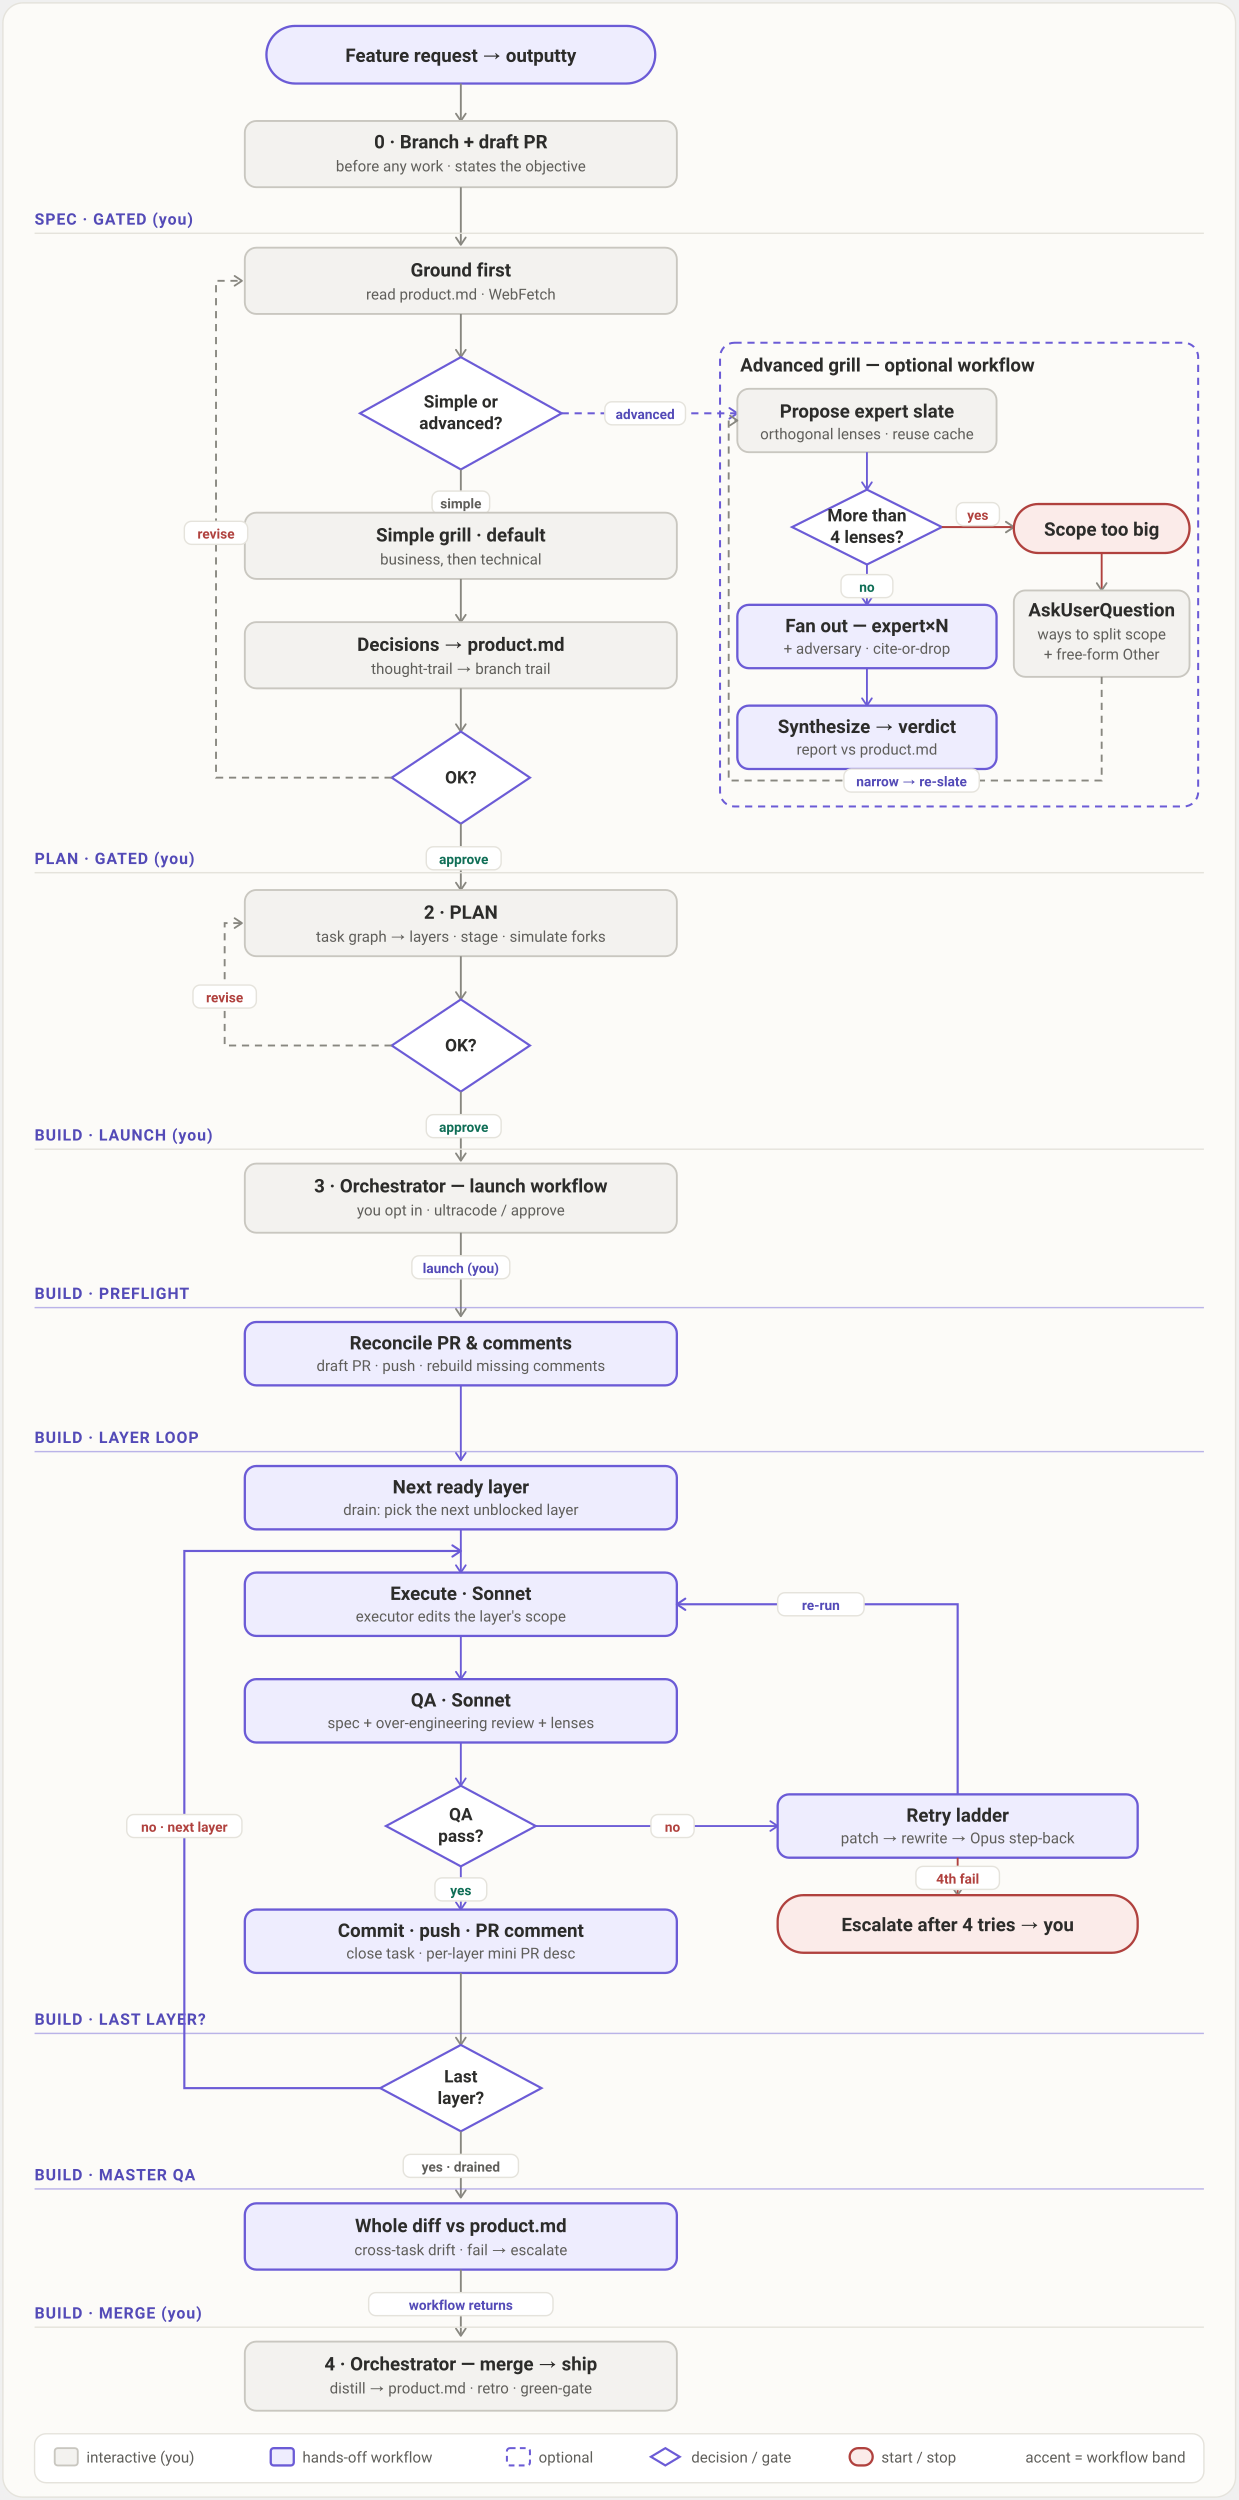
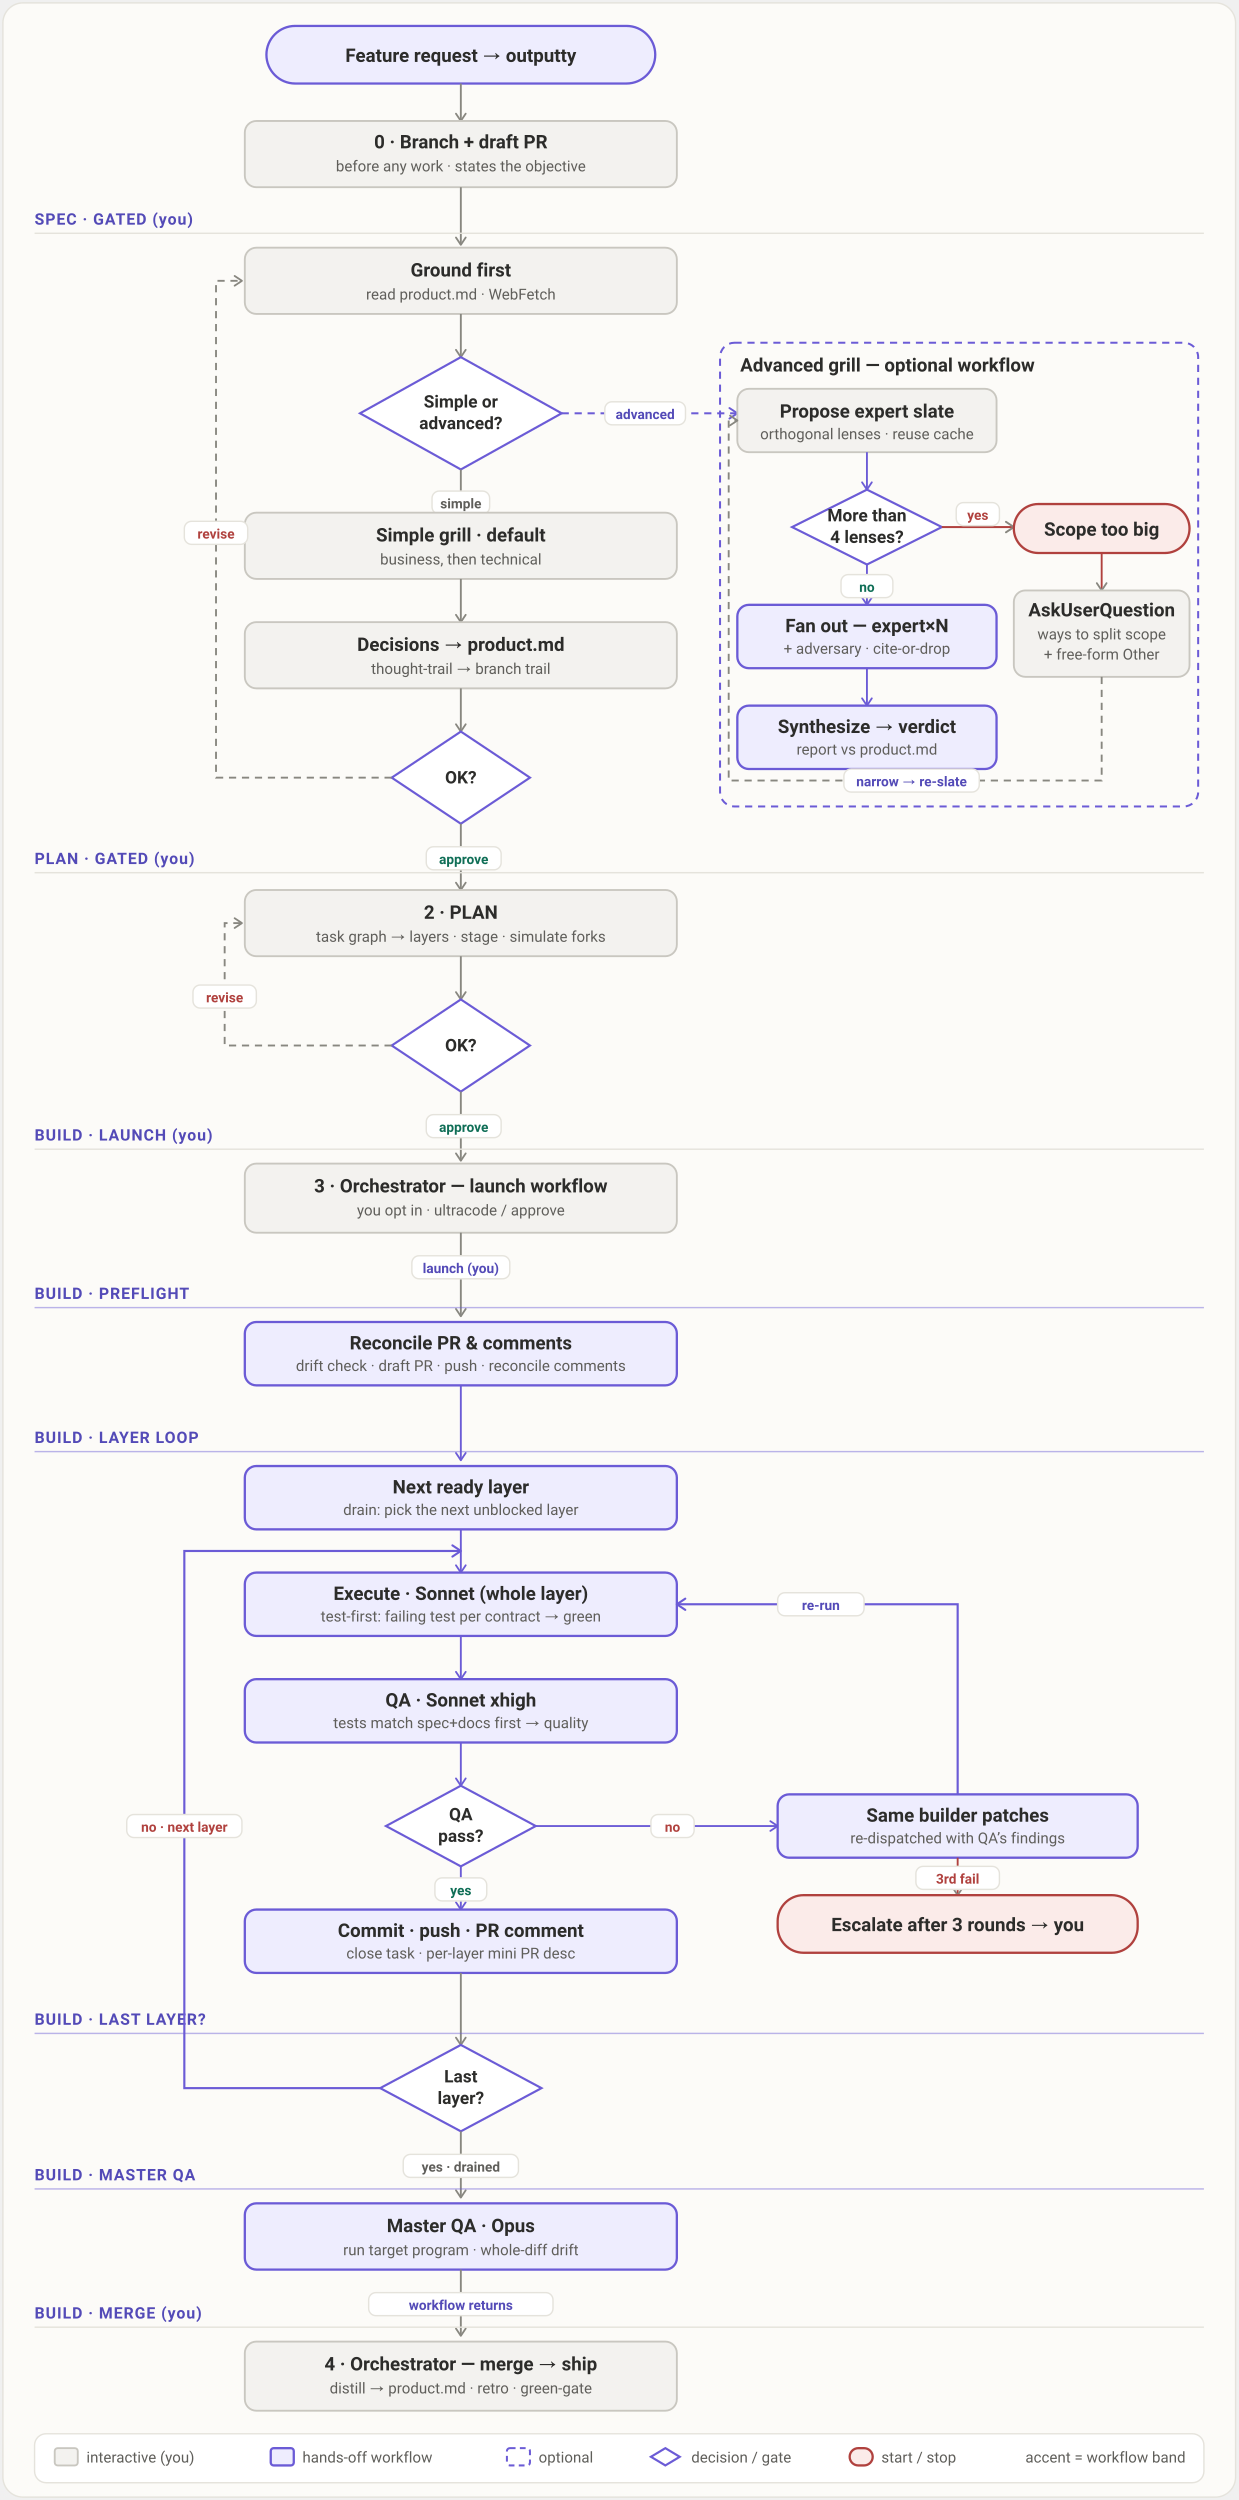
<svg xmlns="http://www.w3.org/2000/svg" width="100%" viewBox="0 0 860 1736" role="img" aria-labelledby="t d">
  <style>
  text{font-family:"Anthropic Sans",system-ui,-apple-system,"Segoe UI",Roboto,Helvetica,Arial,sans-serif}
  .th{font-size:13px;font-weight:600;fill:#2C2C2A}
  .t{font-size:12px;font-weight:600;fill:#2C2C2A}
  .ts{font-size:10.5px;font-weight:400;fill:#5F5E5A}
  .band{font-size:11px;font-weight:700;fill:#534AB7;letter-spacing:.06em}
  .chip{font-size:9.5px;font-weight:700;text-anchor:middle}
  .nbox{fill:#F3F2EF;stroke:#C9C7C0;stroke-width:1.3}
  .wfc{fill:#EEEDFE;stroke:#6B5BD6;stroke-width:1.6}
  .term{fill:#EEEDFE;stroke:#6B5BD6;stroke-width:1.6}
  .stop{fill:#FBEBE9;stroke:#B0413E;stroke-width:1.6}
  .opt{fill:none;stroke:#6B5BD6;stroke-width:1.4;stroke-dasharray:5 4}
  .dia{fill:#FFFFFF;stroke:#6B5BD6;stroke-width:1.5}
</style>
  <defs>
    <marker id="arrow" viewBox="0 0 10 10" refX="8" refY="5" markerWidth="6.5" markerHeight="6.5" orient="auto-start-reverse">
      <path d="M2 1L8 5L2 9" fill="none" stroke="#888780" stroke-width="1.5" stroke-linecap="round" stroke-linejoin="round" />
    </marker>
    <marker id="arrowp" viewBox="0 0 10 10" refX="8" refY="5" markerWidth="6.5" markerHeight="6.5" orient="auto-start-reverse">
      <path d="M2 1L8 5L2 9" fill="none" stroke="#6B5BD6" stroke-width="1.5" stroke-linecap="round" stroke-linejoin="round" />
    </marker>
  </defs>
  <rect x="2" y="2" width="856" height="1732" rx="14" fill="#FCFBF8" stroke="#E5E3DC" />
  <g id="section-intro">
    <rect class="term" x="185" y="18" width="270" height="40" rx="20" />
    <text class="th" x="320" y="43" text-anchor="middle">Feature request → outputty</text>
    <line x1="320" y1="58" x2="320" y2="84" stroke="#888780" stroke-width="1.3" marker-end="url(#arrow)" />
    <rect class="nbox" x="170" y="84" width="300" height="46" rx="8" />
    <text class="th" x="320" y="103" text-anchor="middle">0 · Branch + draft PR</text>
    <text class="ts" x="320" y="119" text-anchor="middle">before any work · states the objective</text>
    <line x1="320" y1="130" x2="320" y2="170" stroke="#888780" stroke-width="1.3" marker-end="url(#arrow)" />
  </g>
  <g id="section-spec">
    <text class="band" x="24" y="156">SPEC · GATED (you)</text>
    <line x1="24" y1="162" x2="836" y2="162" stroke="#E5E3DC" stroke-width="1" />
    <rect class="nbox" x="170" y="172" width="300" height="46" rx="8" />
    <text class="th" x="320" y="192" text-anchor="middle">Ground first</text>
    <text class="ts" x="320" y="208" text-anchor="middle">read product.md · WebFetch</text>
    <line x1="320" y1="218" x2="320" y2="248" stroke="#888780" stroke-width="1.3" marker-end="url(#arrow)" />
    <polygon class="dia" points="320,248 390,287 320,326 250,287" />
    <text class="t" x="320" y="283" text-anchor="middle">Simple or</text>
    <text class="t" x="320" y="298" text-anchor="middle">advanced?</text>
    <path d="M390,287 L512,287" fill="none" stroke="#6B5BD6" stroke-width="1.4" stroke-dasharray="5 4" marker-end="url(#arrowp)" />
    <rect x="420" y="279" width="56" height="16" rx="5" fill="#FFFFFF" stroke="#E5E3DC" />
    <text class="chip" x="448" y="291" fill="#534AB7">advanced</text>
    <line x1="320" y1="326" x2="320" y2="356" stroke="#888780" stroke-width="1.3" marker-end="url(#arrow)" />
    <rect x="300" y="341" width="40" height="16" rx="5" fill="#FFFFFF" stroke="#E5E3DC" />
    <text class="chip" x="320" y="353" fill="#5F5E5A">simple</text>
    <rect class="nbox" x="170" y="356" width="300" height="46" rx="8" />
    <text class="th" x="320" y="376" text-anchor="middle">Simple grill · default</text>
    <text class="ts" x="320" y="392" text-anchor="middle">business, then technical</text>
    <line x1="320" y1="402" x2="320" y2="432" stroke="#888780" stroke-width="1.3" marker-end="url(#arrow)" />
    <rect class="opt" x="500" y="238" width="332" height="322" rx="10" />
    <text class="th" x="514" y="258" fill="#3C3489">Advanced grill — optional workflow</text>
    <rect class="nbox" x="512" y="270" width="180" height="44" rx="8" />
    <text class="th" x="602" y="290" text-anchor="middle">Propose expert slate</text>
    <text class="ts" x="602" y="305" text-anchor="middle">orthogonal lenses · reuse cache</text>
    <line x1="602" y1="314" x2="602" y2="340" stroke="#6B5BD6" stroke-width="1.3" marker-end="url(#arrowp)" />
    <polygon class="dia" points="602,340 654,366 602,392 550,366" />
    <text class="t" x="602" y="362" text-anchor="middle">More than</text>
    <text class="t" x="602" y="377" text-anchor="middle">4 lenses?</text>
    <line x1="602" y1="392" x2="602" y2="420" stroke="#6B5BD6" stroke-width="1.3" marker-end="url(#arrowp)" />
    <rect x="584" y="399" width="36" height="16" rx="5" fill="#FFFFFF" stroke="#E5E3DC" />
    <text class="chip" x="602" y="411" fill="#0F6E56">no</text>
    <rect class="wfc" x="512" y="420" width="180" height="44" rx="8" />
    <text class="th" x="602" y="439" text-anchor="middle">Fan out — expert×N</text>
    <text class="ts" x="602" y="454" text-anchor="middle">+ adversary · cite-or-drop</text>
    <line x1="602" y1="464" x2="602" y2="490" stroke="#6B5BD6" stroke-width="1.3" marker-end="url(#arrowp)" />
    <rect class="wfc" x="512" y="490" width="180" height="44" rx="8" />
    <text class="th" x="602" y="509" text-anchor="middle">Synthesize → verdict</text>
    <text class="ts" x="602" y="524" text-anchor="middle">report vs product.md</text>
    <path d="M654,366 L704,366" fill="none" stroke="#B0413E" stroke-width="1.4" marker-end="url(#arrow)" />
    <rect x="664" y="349" width="30" height="16" rx="5" fill="#FFFFFF" stroke="#E5E3DC" />
    <text class="chip" x="679" y="361" fill="#B0413E">yes</text>
    <rect class="stop" x="704" y="350" width="122" height="34" rx="17" />
    <text class="th" x="765" y="372" text-anchor="middle">Scope too big</text>
    <line x1="765" y1="384" x2="765" y2="410" stroke="#B0413E" stroke-width="1.3" marker-end="url(#arrow)" />
    <rect class="nbox" x="704" y="410" width="122" height="60" rx="8" />
    <text class="th" x="765" y="428" text-anchor="middle">AskUserQuestion</text>
    <text class="ts" x="765" y="444" text-anchor="middle">ways to split scope</text>
    <text class="ts" x="765" y="458" text-anchor="middle">+ free-form Other</text>
    <path d="M765,470 L765,542 L506,542 L506,292 L512,292" fill="none" stroke="#888780" stroke-width="1.3" stroke-dasharray="5 4" marker-end="url(#arrow)" />
    <rect x="586" y="534" width="94" height="16" rx="5" fill="#FFFFFF" stroke="#E5E3DC" />
    <text class="chip" x="633" y="546" fill="#534AB7">narrow → re-slate</text>
    <rect class="nbox" x="170" y="432" width="300" height="46" rx="8" />
    <text class="th" x="320" y="452" text-anchor="middle">Decisions → product.md</text>
    <text class="ts" x="320" y="468" text-anchor="middle">thought-trail → branch trail</text>
    <line x1="320" y1="478" x2="320" y2="508" stroke="#888780" stroke-width="1.3" marker-end="url(#arrow)" />
    <polygon class="dia" points="320,508 368,540 320,572 272,540" />
    <text class="t" x="320" y="544" text-anchor="middle">OK?</text>
    <path d="M272,540 L150,540 L150,195 L168,195" fill="none" stroke="#888780" stroke-width="1.3" stroke-dasharray="5 4" marker-end="url(#arrow)" />
    <rect x="128" y="362" width="44" height="16" rx="5" fill="#FFFFFF" stroke="#E5E3DC" />
    <text class="chip" x="150" y="374" fill="#B0413E">revise</text>
    <line x1="320" y1="572" x2="320" y2="618" stroke="#888780" stroke-width="1.3" marker-end="url(#arrow)" />
    <rect x="296" y="588" width="52" height="16" rx="5" fill="#FFFFFF" stroke="#E5E3DC" />
    <text class="chip" x="322" y="600" fill="#0F6E56">approve</text>
  </g>
  <g id="section-plan">
    <text class="band" x="24" y="600">PLAN · GATED (you)</text>
    <line x1="24" y1="606" x2="836" y2="606" stroke="#E5E3DC" stroke-width="1" />
    <rect class="nbox" x="170" y="618" width="300" height="46" rx="8" />
    <text class="th" x="320" y="638" text-anchor="middle">2 · PLAN</text>
    <text class="ts" x="320" y="654" text-anchor="middle">task graph → layers · stage · simulate forks</text>
    <line x1="320" y1="664" x2="320" y2="694" stroke="#888780" stroke-width="1.3" marker-end="url(#arrow)" />
    <polygon class="dia" points="320,694 368,726 320,758 272,726" />
    <text class="t" x="320" y="730" text-anchor="middle">OK?</text>
    <path d="M272,726 L156,726 L156,641 L168,641" fill="none" stroke="#888780" stroke-width="1.3" stroke-dasharray="5 4" marker-end="url(#arrow)" />
    <rect x="134" y="684" width="44" height="16" rx="5" fill="#FFFFFF" stroke="#E5E3DC" />
    <text class="chip" x="156" y="696" fill="#B0413E">revise</text>
    <line x1="320" y1="758" x2="320" y2="806" stroke="#888780" stroke-width="1.3" marker-end="url(#arrow)" />
    <rect x="296" y="774" width="52" height="16" rx="5" fill="#FFFFFF" stroke="#E5E3DC" />
    <text class="chip" x="322" y="786" fill="#0F6E56">approve</text>
  </g>
  <g id="section-build-launch">
    <text class="band" x="24" y="792">BUILD · LAUNCH (you)</text>
    <line x1="24" y1="798" x2="836" y2="798" stroke="#E5E3DC" stroke-width="1" />
    <rect class="nbox" x="170" y="808" width="300" height="48" rx="8" />
    <text class="th" x="320" y="828" text-anchor="middle">3 · Orchestrator — launch workflow</text>
    <text class="ts" x="320" y="844" text-anchor="middle">you opt in · ultracode / approve</text>
    <line x1="320" y1="856" x2="320" y2="914" stroke="#888780" stroke-width="1.3" marker-end="url(#arrow)" />
    <rect x="286" y="872" width="68" height="16" rx="5" fill="#FFFFFF" stroke="#E5E3DC" />
    <text class="chip" x="320" y="884" fill="#534AB7">launch (you)</text>
  </g>
  <g id="section-build-preflight">
    <text class="band" x="24" y="902">BUILD · PREFLIGHT</text>
    <line x1="24" y1="908" x2="836" y2="908" stroke="#6B5BD6" stroke-opacity="0.45" stroke-width="1" />
    <rect class="wfc" x="170" y="918" width="300" height="44" rx="8" />
    <text class="th" x="320" y="937" text-anchor="middle">Reconcile PR &amp; comments</text>
-     <text class="ts" x="320" y="952" text-anchor="middle">draft PR · push · rebuild missing comments</text>
+     <text class="ts" x="320" y="952" text-anchor="middle">drift check · draft PR · push · reconcile comments</text>
    <line x1="320" y1="962" x2="320" y2="1014" stroke="#6B5BD6" stroke-width="1.3" marker-end="url(#arrowp)" />
  </g>
  <g id="section-build-layerloop">
    <text class="band" x="24" y="1002">BUILD · LAYER LOOP</text>
    <line x1="24" y1="1008" x2="836" y2="1008" stroke="#6B5BD6" stroke-opacity="0.45" stroke-width="1" />
    <rect class="wfc" x="170" y="1018" width="300" height="44" rx="8" />
    <text class="th" x="320" y="1037" text-anchor="middle">Next ready layer</text>
    <text class="ts" x="320" y="1052" text-anchor="middle">drain: pick the next unblocked layer</text>
    <line x1="320" y1="1062" x2="320" y2="1092" stroke="#6B5BD6" stroke-width="1.3" marker-end="url(#arrowp)" />
    <rect class="wfc" x="170" y="1092" width="300" height="44" rx="8" />
-     <text class="th" x="320" y="1111" text-anchor="middle">Execute · Sonnet</text>
-     <text class="ts" x="320" y="1126" text-anchor="middle">executor edits the layer's scope</text>
+     <text class="th" x="320" y="1111" text-anchor="middle">Execute · Sonnet (whole layer)</text>
+     <text class="ts" x="320" y="1126" text-anchor="middle">test-first: failing test per contract → green</text>
    <line x1="320" y1="1136" x2="320" y2="1166" stroke="#6B5BD6" stroke-width="1.3" marker-end="url(#arrowp)" />
    <rect class="wfc" x="170" y="1166" width="300" height="44" rx="8" />
-     <text class="th" x="320" y="1185" text-anchor="middle">QA · Sonnet</text>
-     <text class="ts" x="320" y="1200" text-anchor="middle">spec + over-engineering review + lenses</text>
+     <text class="th" x="320" y="1185" text-anchor="middle">QA · Sonnet xhigh</text>
+     <text class="ts" x="320" y="1200" text-anchor="middle">tests match spec+docs first → quality</text>
    <line x1="320" y1="1210" x2="320" y2="1240" stroke="#6B5BD6" stroke-width="1.3" marker-end="url(#arrowp)" />
    <polygon class="dia" points="320,1240 372,1268 320,1296 268,1268" />
    <text class="t" x="320" y="1264" text-anchor="middle">QA</text>
    <text class="t" x="320" y="1279" text-anchor="middle">pass?</text>
    <line x1="320" y1="1296" x2="320" y2="1326" stroke="#6B5BD6" stroke-width="1.3" marker-end="url(#arrowp)" />
    <rect x="302" y="1304" width="36" height="16" rx="5" fill="#FFFFFF" stroke="#E5E3DC" />
    <text class="chip" x="320" y="1316" fill="#0F6E56">yes</text>
    <rect class="wfc" x="170" y="1326" width="300" height="44" rx="8" />
    <text class="th" x="320" y="1345" text-anchor="middle">Commit · push · PR comment</text>
    <text class="ts" x="320" y="1360" text-anchor="middle">close task · per-layer mini PR desc</text>
    <path d="M372,1268 L540,1268" fill="none" stroke="#6B5BD6" stroke-width="1.3" marker-end="url(#arrowp)" />
    <rect x="452" y="1260" width="30" height="16" rx="5" fill="#FFFFFF" stroke="#E5E3DC" />
    <text class="chip" x="467" y="1272" fill="#B0413E">no</text>
    <rect class="wfc" x="540" y="1246" width="250" height="44" rx="8" />
-     <text class="th" x="665" y="1265" text-anchor="middle">Retry ladder</text>
-     <text class="ts" x="665" y="1280" text-anchor="middle">patch → rewrite → Opus step-back</text>
+     <text class="th" x="665" y="1265" text-anchor="middle">Same builder patches</text>
+     <text class="ts" x="665" y="1280" text-anchor="middle">re-dispatched with QA’s findings</text>
    <path d="M665,1246 L665,1114 L470,1114" fill="none" stroke="#6B5BD6" stroke-width="1.5" marker-end="url(#arrowp)" />
    <rect x="540" y="1106" width="60" height="16" rx="5" fill="#FFFFFF" stroke="#E5E3DC" />
    <text class="chip" x="570" y="1118" fill="#534AB7">re-run</text>
    <path d="M665,1290 L665,1316" fill="none" stroke="#B0413E" stroke-width="1.3" marker-end="url(#arrow)" />
    <rect x="636" y="1296" width="58" height="16" rx="5" fill="#FFFFFF" stroke="#E5E3DC" />
-     <text class="chip" x="665" y="1308" fill="#B0413E">4th fail</text>
+     <text class="chip" x="665" y="1308" fill="#B0413E">3rd fail</text>
    <rect class="stop" x="540" y="1316" width="250" height="40" rx="18" />
-     <text class="th" x="665" y="1341" text-anchor="middle">Escalate after 4 tries → you</text>
+     <text class="th" x="665" y="1341" text-anchor="middle">Escalate after 3 rounds → you</text>
    <line x1="320" y1="1370" x2="320" y2="1420" stroke="#888780" stroke-width="1.3" marker-end="url(#arrow)" />
  </g>
  <g id="section-build-lastlayer">
    <text class="band" x="24" y="1406">BUILD · LAST LAYER?</text>
    <line x1="24" y1="1412" x2="836" y2="1412" stroke="#6B5BD6" stroke-opacity="0.45" stroke-width="1" />
    <polygon class="dia" points="320,1420 376,1450 320,1480 264,1450" />
    <text class="t" x="320" y="1446" text-anchor="middle">Last</text>
    <text class="t" x="320" y="1461" text-anchor="middle">layer?</text>
    <path d="M264,1450 L128,1450 L128,1077 L320,1077" fill="none" stroke="#6B5BD6" stroke-width="1.5" marker-end="url(#arrowp)" />
    <rect x="88" y="1260" width="80" height="16" rx="5" fill="#FFFFFF" stroke="#E5E3DC" />
    <text class="chip" x="128" y="1272" fill="#B0413E">no · next layer</text>
    <line x1="320" y1="1480" x2="320" y2="1526" stroke="#888780" stroke-width="1.3" marker-end="url(#arrow)" />
    <rect x="280" y="1496" width="80" height="16" rx="5" fill="#FFFFFF" stroke="#E5E3DC" />
    <text class="chip" x="320" y="1508" fill="#5F5E5A">yes · drained</text>
  </g>
  <g id="section-build-masterqa">
    <text class="band" x="24" y="1514">BUILD · MASTER QA</text>
    <line x1="24" y1="1520" x2="836" y2="1520" stroke="#6B5BD6" stroke-opacity="0.45" stroke-width="1" />
    <rect class="wfc" x="170" y="1530" width="300" height="46" rx="8" />
-     <text class="th" x="320" y="1550" text-anchor="middle">Whole diff vs product.md</text>
-     <text class="ts" x="320" y="1566" text-anchor="middle">cross-task drift · fail → escalate</text>
+     <text class="th" x="320" y="1550" text-anchor="middle">Master QA · Opus</text>
+     <text class="ts" x="320" y="1566" text-anchor="middle">run target program · whole-diff drift</text>
    <line x1="320" y1="1576" x2="320" y2="1622" stroke="#888780" stroke-width="1.3" marker-end="url(#arrow)" />
    <rect x="256" y="1592" width="128" height="16" rx="5" fill="#FFFFFF" stroke="#E5E3DC" />
    <text class="chip" x="320" y="1604" fill="#534AB7">workflow returns</text>
  </g>
  <g id="section-build-merge">
    <text class="band" x="24" y="1610">BUILD · MERGE (you)</text>
    <line x1="24" y1="1616" x2="836" y2="1616" stroke="#E5E3DC" stroke-width="1" />
    <rect class="nbox" x="170" y="1626" width="300" height="48" rx="8" />
    <text class="th" x="320" y="1646" text-anchor="middle">4 · Orchestrator — merge → ship</text>
    <text class="ts" x="320" y="1662" text-anchor="middle">distill → product.md · retro · green-gate</text>
  </g>
  <g id="legend">
    <rect x="24" y="1690" width="812" height="34" rx="8" fill="#FFFFFF" stroke="#E5E3DC" />
    <rect x="38" y="1700" width="16" height="12" rx="2" fill="#F3F2EF" stroke="#C9C7C0" stroke-width="1.3" />
    <text class="ts" x="60" y="1710" fill="#3A3A37">interactive (you)</text>
    <rect x="188" y="1700" width="16" height="12" rx="2" fill="#EEEDFE" stroke="#6B5BD6" stroke-width="1.6" />
    <text class="ts" x="210" y="1710" fill="#3A3A37">hands-off workflow</text>
    <rect x="352" y="1700" width="16" height="12" rx="2" fill="none" stroke="#6B5BD6" stroke-width="1.4" stroke-dasharray="4 3" />
    <text class="ts" x="374" y="1710" fill="#3A3A37">optional</text>
    <polygon points="462,1700 472,1706 462,1712 452,1706" fill="#FFFFFF" stroke="#6B5BD6" stroke-width="1.5" />
    <text class="ts" x="480" y="1710" fill="#3A3A37">decision / gate</text>
    <rect x="590" y="1700" width="16" height="12" rx="6" fill="#FBEBE9" stroke="#B0413E" stroke-width="1.6" />
    <text class="ts" x="612" y="1710" fill="#3A3A37">start / stop</text>
    <text class="ts" x="712" y="1710" fill="#3A3A37">accent = workflow band</text>
  </g>
</svg>
